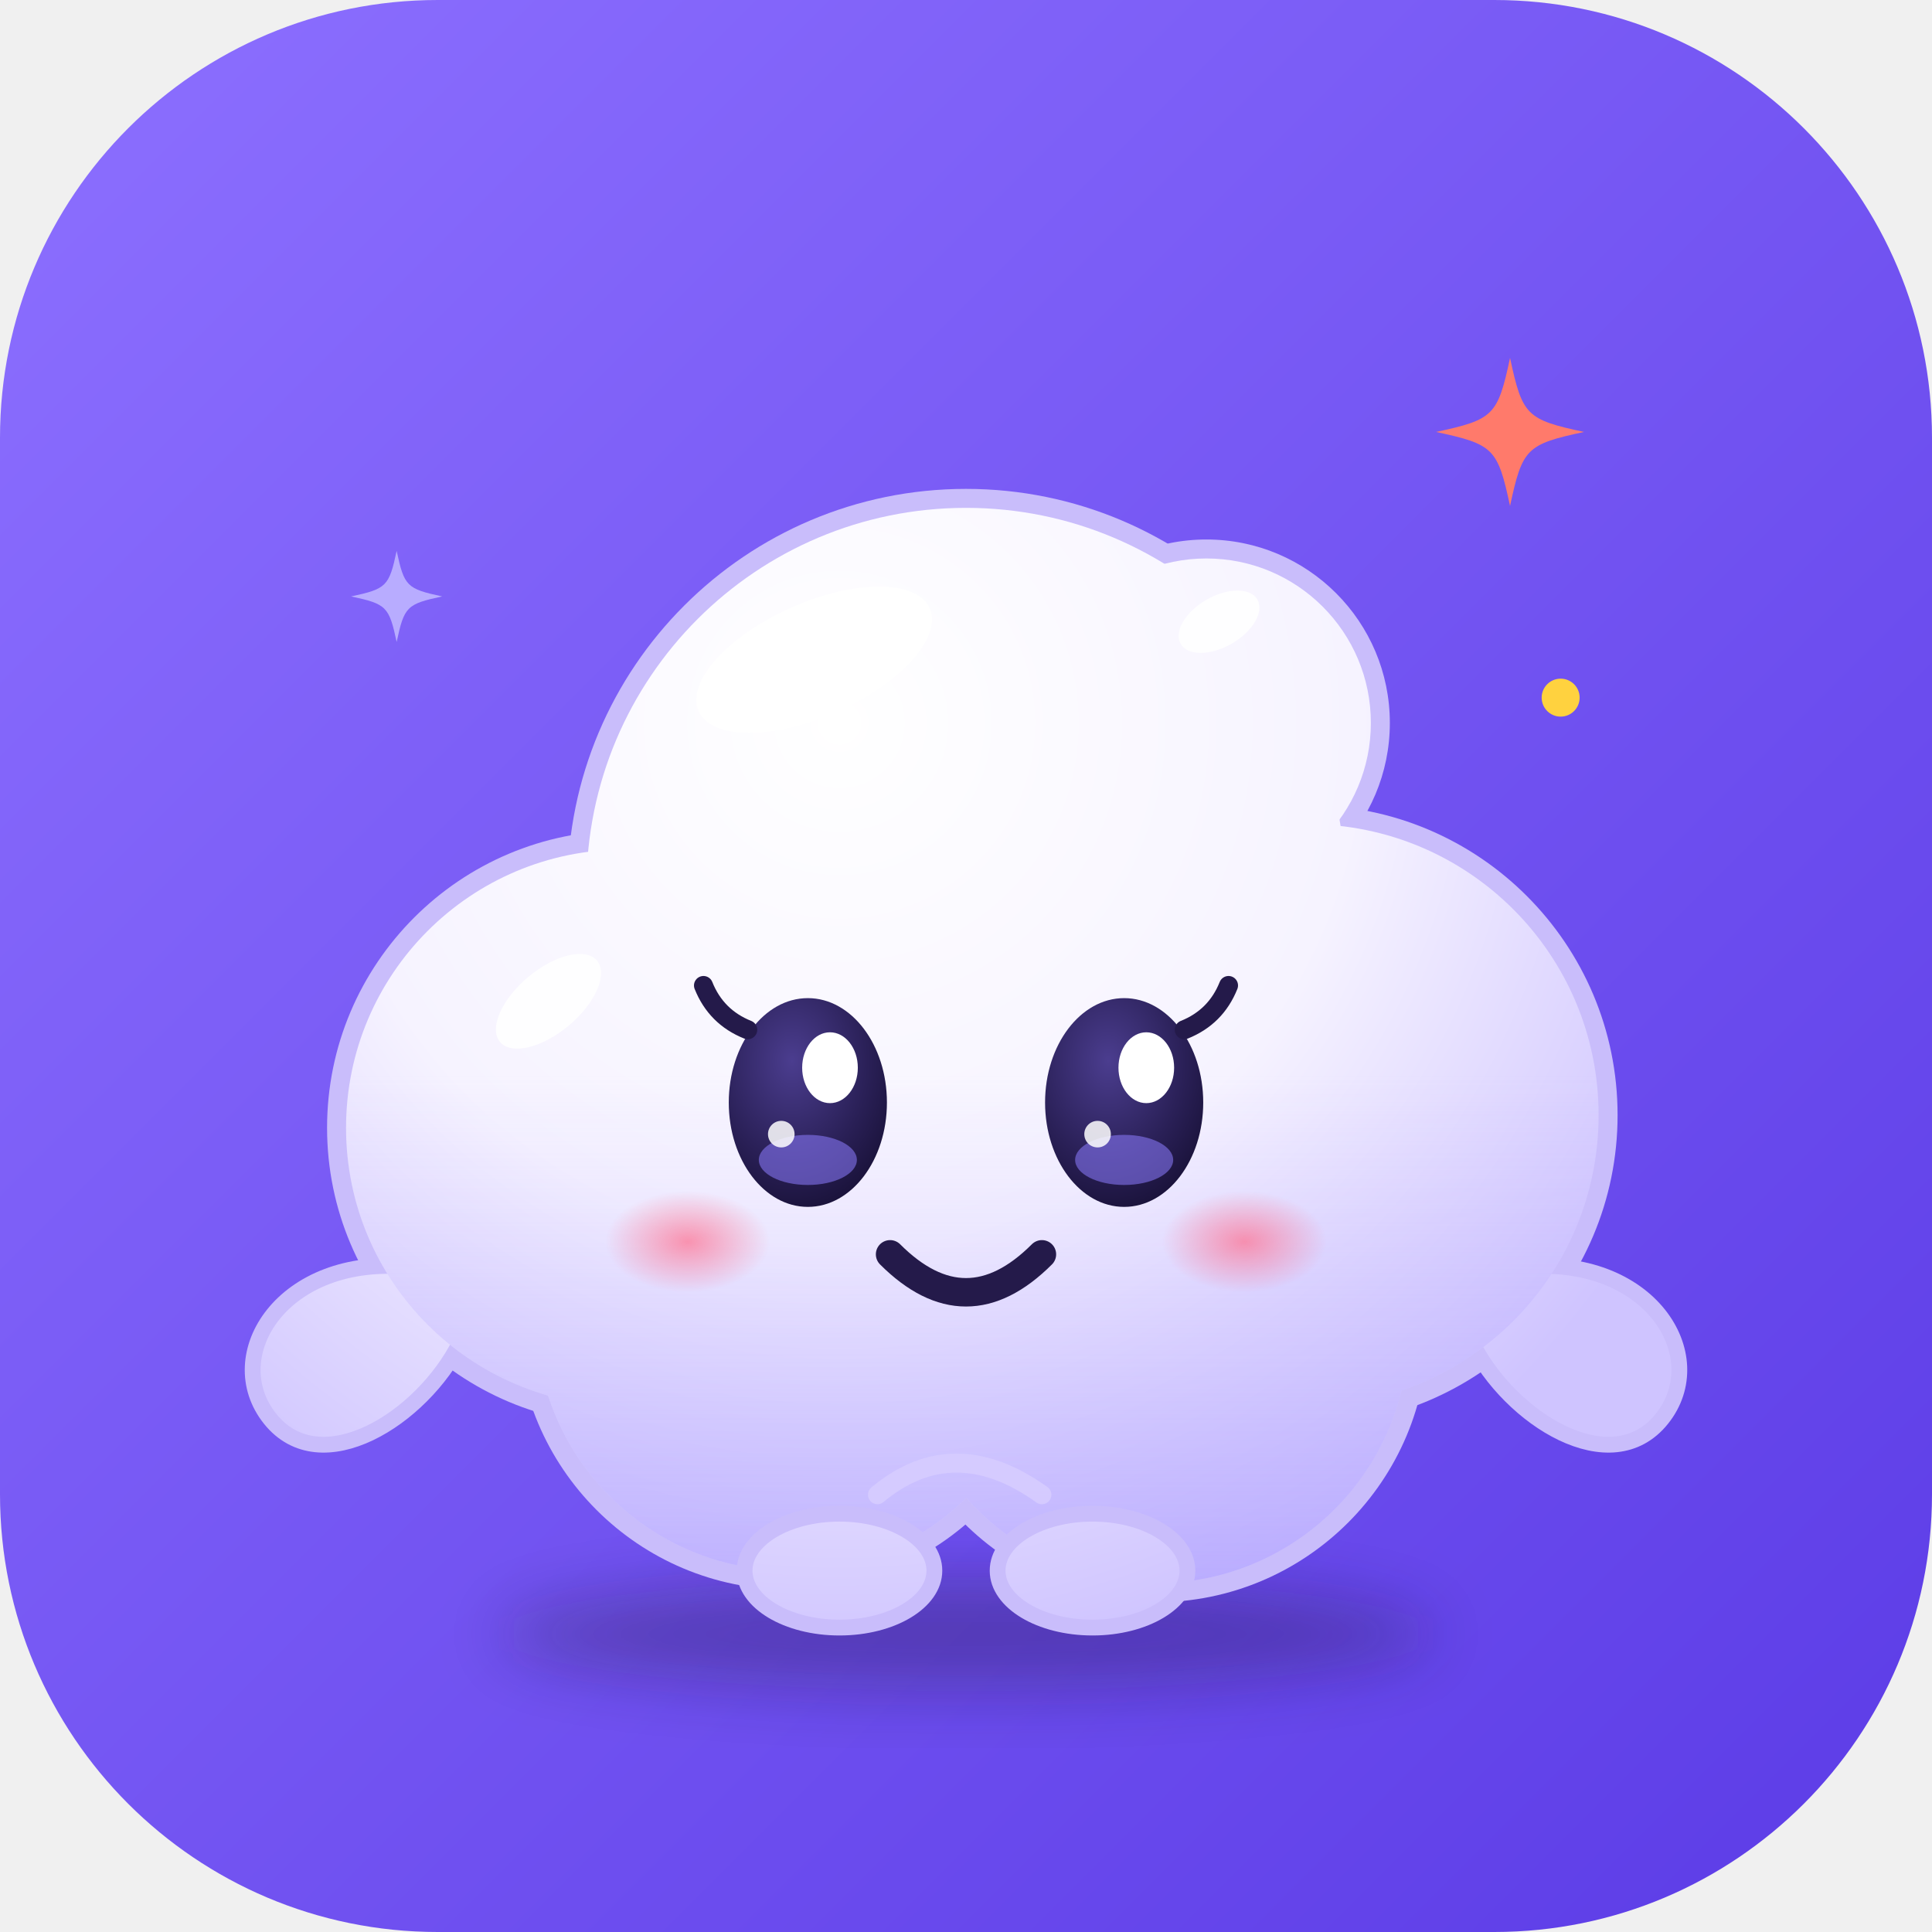
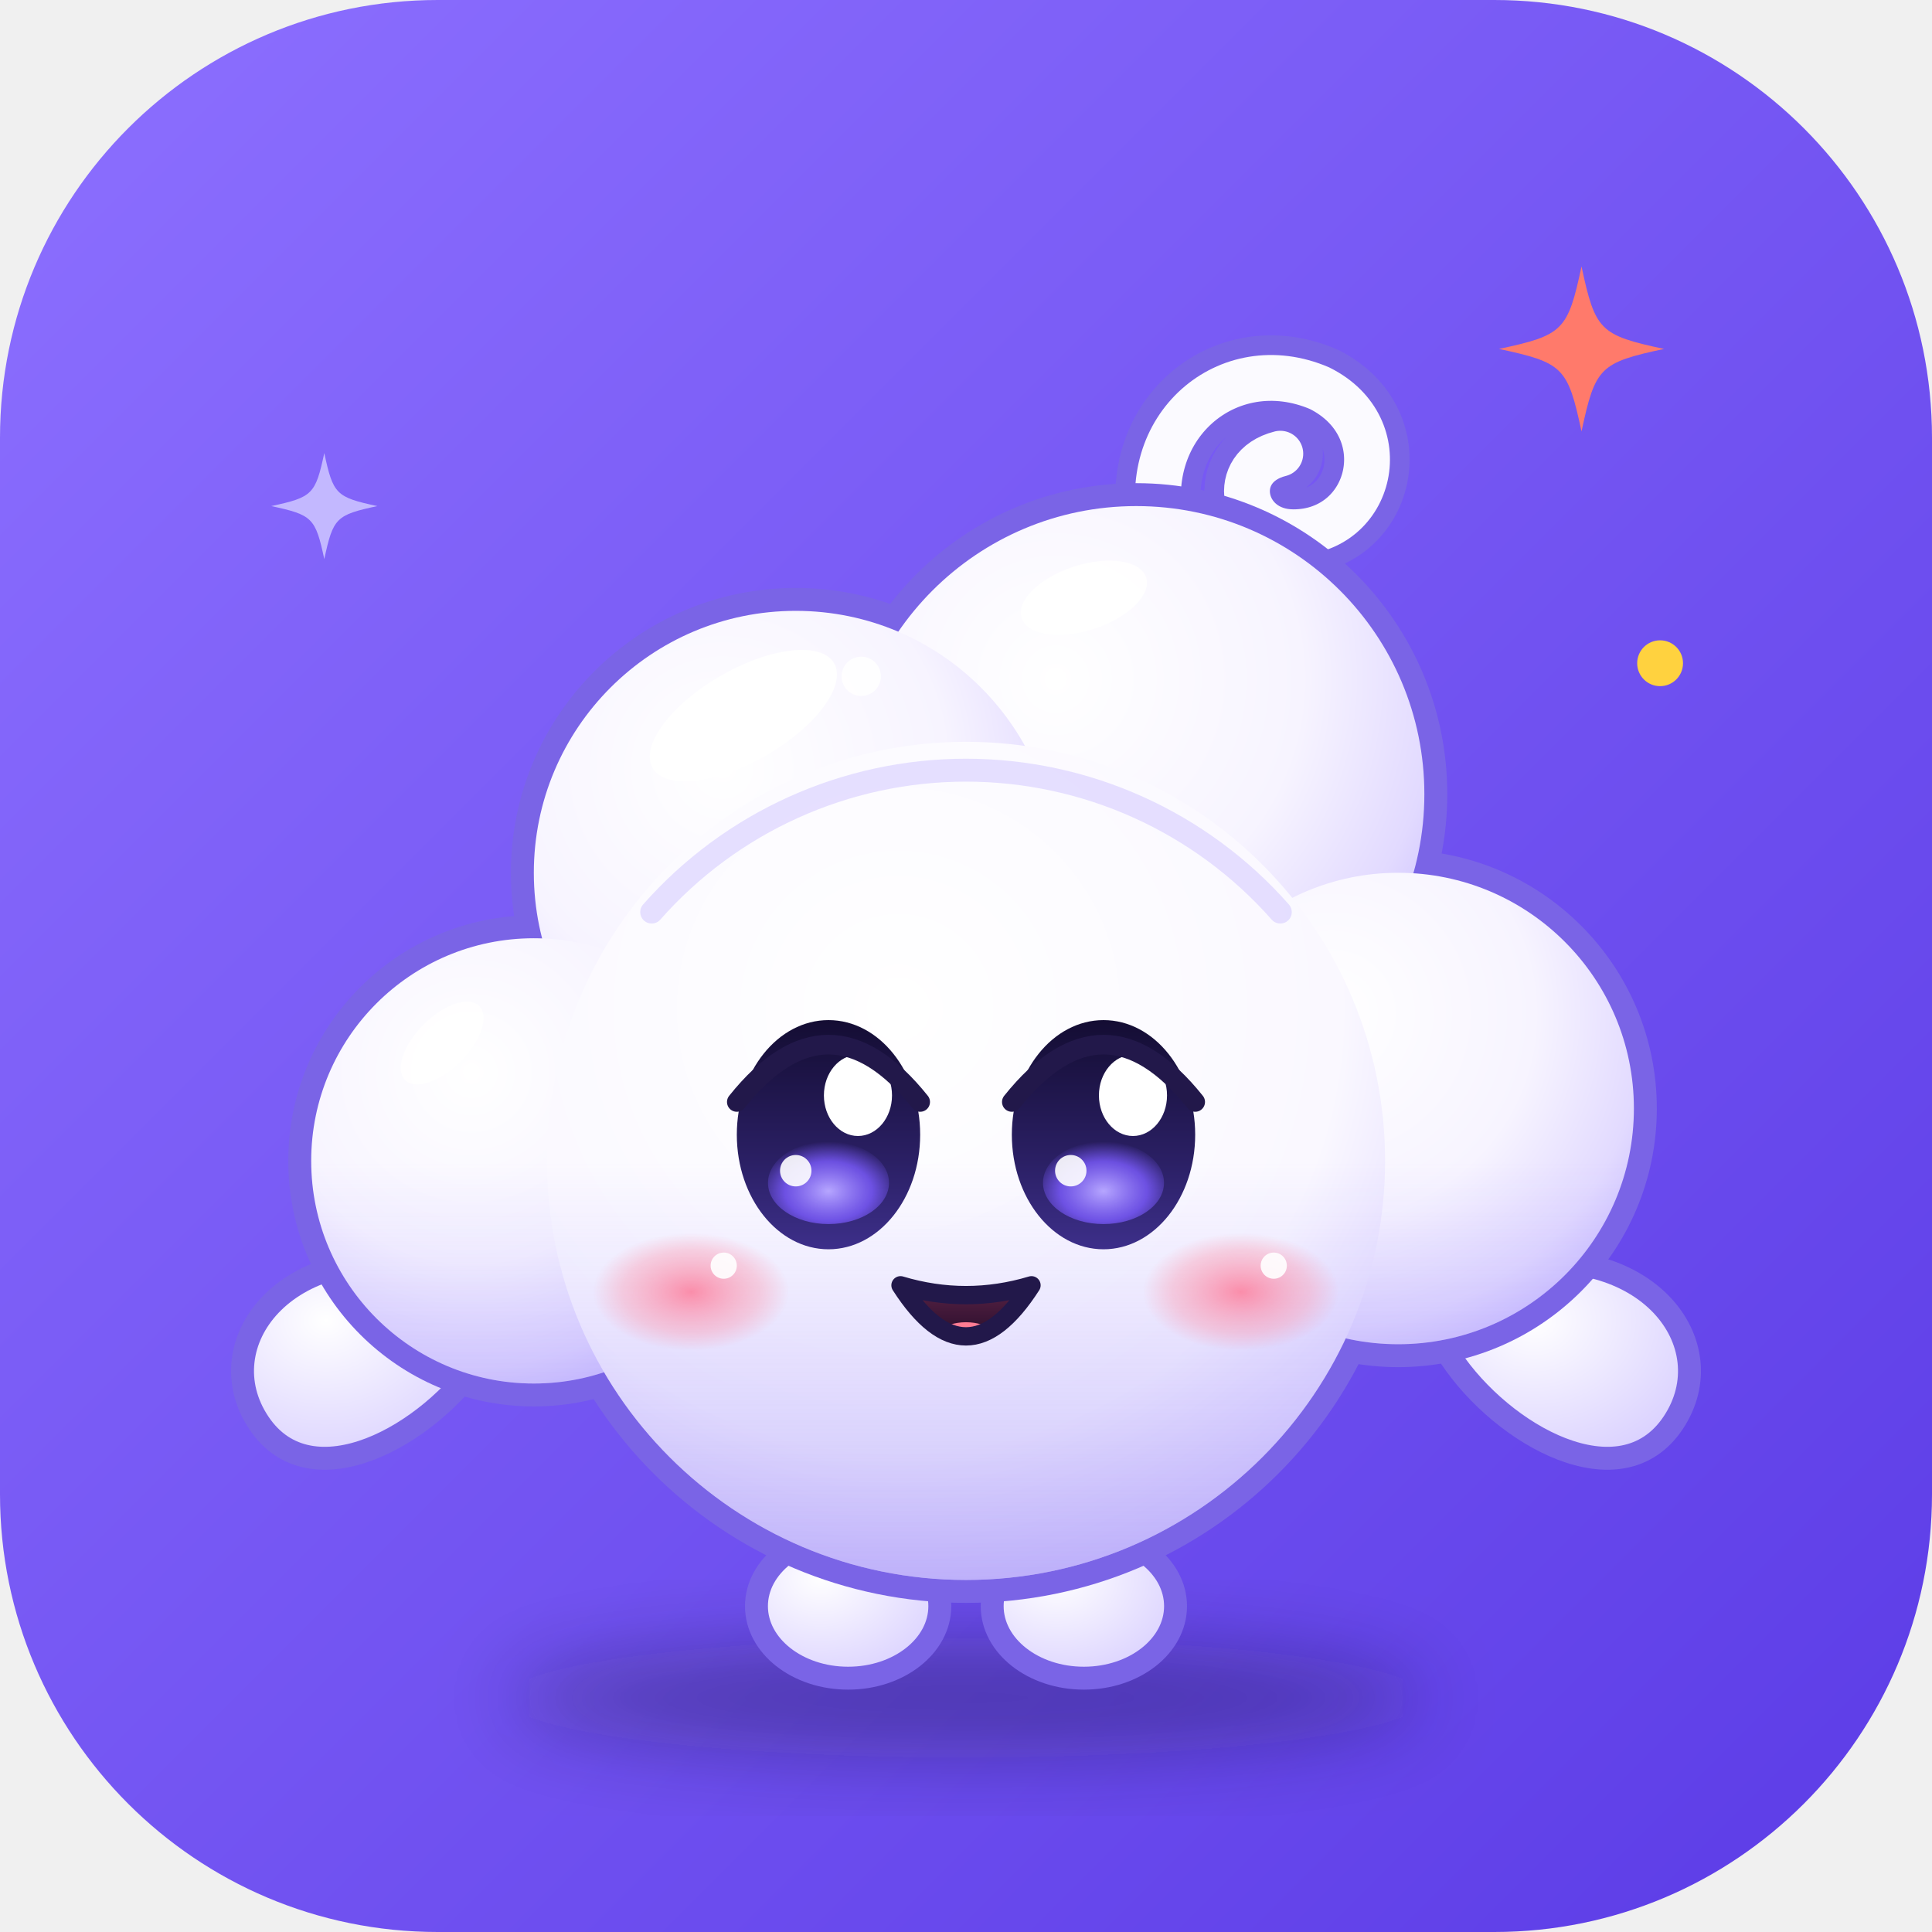
<svg xmlns="http://www.w3.org/2000/svg" viewBox="0 0 512 512">
  <defs>
    <linearGradient id="iconbg" x1="0" y1="0" x2="1" y2="1">
      <stop offset="0" stop-color="#8d70ff" />
      <stop offset="1" stop-color="#5b3be6" />
    </linearGradient>
  </defs>
  <rect width="512" height="512" rx="116" fill="url(#iconbg)" />
-   <svg x="28" y="34" width="456" height="456" viewBox="-16 -34 272 272">
+   <svg x="20" y="30" width="472" height="472" viewBox="-16 -30 272 272">
    <defs>
-       <radialGradient id="pf1body" gradientUnits="userSpaceOnUse" cx="100" cy="60" r="150">
+       <radialGradient id="pf1puff" cx=".36" cy=".3" r=".78">
        <stop offset="0" stop-color="#ffffff" />
-         <stop offset=".55" stop-color="#f6f3ff" />
-         <stop offset="1" stop-color="#cfc4ff" />
+         <stop offset=".55" stop-color="#f7f4ff" />
+         <stop offset=".85" stop-color="#e2daff" />
+         <stop offset="1" stop-color="#cdc1ff" />
      </radialGradient>
-       <linearGradient id="pf1shadow" x1="0" y1="0" x2="0" y2="1">
-         <stop offset=".55" stop-color="#b9abff" stop-opacity="0" />
-         <stop offset="1" stop-color="#9d8cff" stop-opacity=".55" />
+       <radialGradient id="pf1face" cx=".42" cy=".32" r=".75">
+         <stop offset="0" stop-color="#ffffff" />
+         <stop offset=".7" stop-color="#faf8ff" />
+         <stop offset=".92" stop-color="#e6dfff" />
+         <stop offset="1" stop-color="#d3c8ff" />
+       </radialGradient>
+       <radialGradient id="pf1limb" cx=".35" cy=".3" r=".85">
+         <stop offset="0" stop-color="#ffffff" />
+         <stop offset="1" stop-color="#d6ccff" />
+       </radialGradient>
+       <linearGradient id="pf1shade" x1="0" y1="0" x2="0" y2="1">
+         <stop offset=".62" stop-color="#8f7cff" stop-opacity="0" />
+         <stop offset="1" stop-color="#7c64f0" stop-opacity=".5" />
      </linearGradient>
-       <radialGradient id="pf1eye" cx="40%" cy="30%" r="80%">
-         <stop offset="0" stop-color="#4b3d8f" />
-         <stop offset=".6" stop-color="#2a2057" />
-         <stop offset="1" stop-color="#160f33" />
+       <linearGradient id="pf1eye" x1="0" y1="0" x2="0" y2="1">
+         <stop offset="0" stop-color="#140d33" />
+         <stop offset=".6" stop-color="#2a1f63" />
+         <stop offset="1" stop-color="#3d2f8a" />
+       </linearGradient>
+       <radialGradient id="pf1iris" cx=".5" cy=".6" r=".6">
+         <stop offset="0" stop-color="#b6a6ff" />
+         <stop offset=".6" stop-color="#7c5cff" stop-opacity=".8" />
+         <stop offset="1" stop-color="#7c5cff" stop-opacity="0" />
      </radialGradient>
      <radialGradient id="pf1blush">
-         <stop offset="0" stop-color="#ff6f8e" stop-opacity=".7" />
-         <stop offset="1" stop-color="#ff6f8e" stop-opacity="0" />
+         <stop offset="0" stop-color="#ff6f8e" stop-opacity=".75" />
+         <stop offset=".7" stop-color="#ff8fa6" stop-opacity=".35" />
+         <stop offset="1" stop-color="#ff8fa6" stop-opacity="0" />
      </radialGradient>
      <linearGradient id="pf1mouth" x1="0" y1="0" x2="0" y2="1">
        <stop offset="0" stop-color="#5a2346" />
-         <stop offset="1" stop-color="#2e1030" />
+         <stop offset="1" stop-color="#2a0e2c" />
      </linearGradient>
      <linearGradient id="pf1heart" x1="0" y1="0" x2="0" y2="1">
-         <stop offset="0" stop-color="#ff7a9a" />
+         <stop offset="0" stop-color="#ff86a3" />
        <stop offset="1" stop-color="#ff2457" />
      </linearGradient>
      <linearGradient id="pf1shades" x1="0" y1="0" x2="0" y2="1">
-         <stop offset="0" stop-color="#3a2f6e" />
-         <stop offset="1" stop-color="#0e0a1c" />
+         <stop offset="0" stop-color="#3d3175" />
+         <stop offset="1" stop-color="#0b0818" />
      </linearGradient>
      <linearGradient id="pf1hat" x1="0" y1="0" x2="1" y2="1">
-         <stop offset="0" stop-color="#ff9a8a" />
-         <stop offset="1" stop-color="#ff5d6b" />
+         <stop offset="0" stop-color="#ffa292" />
+         <stop offset="1" stop-color="#ff5466" />
      </linearGradient>
      <filter id="pf1blur" x="-50%" y="-50%" width="200%" height="200%">
-         <feGaussianBlur stdDeviation="5" />
+         <feGaussianBlur stdDeviation="6" />
      </filter>
      <clipPath id="pf1clip">
-         <circle cx="120" cy="86" r="60" />
-         <circle cx="66" cy="124" r="44" />
-         <circle cx="174" cy="122" r="46" />
-         <circle cx="92" cy="154" r="40" />
-         <circle cx="150" cy="156" r="40" />
-         <circle cx="158" cy="60" r="26" />
-         <rect x="52" y="118" width="136" height="56" rx="28" />
+         <circle cx="146" cy="74" r="44" />
+         <circle cx="94" cy="86" r="40" />
+         <circle cx="186" cy="122" r="36" />
+         <circle cx="54" cy="130" r="34" />
+         <circle cx="120" cy="130" r="64" />
      </clipPath>
    </defs>
-     <ellipse cx="120" cy="204" rx="74" ry="9" fill="#120c2a" opacity=".28" filter="url(#pf1blur)" />
-     <g fill="#c9bdfb">
-       <circle cx="120" cy="86" r="63" />
-       <circle cx="66" cy="124" r="47" />
-       <circle cx="174" cy="122" r="49" />
-       <circle cx="92" cy="154" r="43" />
-       <circle cx="150" cy="156" r="43" />
-       <circle cx="158" cy="60" r="29" />
-       <rect x="49" y="118" width="142" height="59" rx="31" />
+     <ellipse cx="120" cy="212" rx="70" ry="9" fill="#0c0820" opacity=".3" filter="url(#pf1blur)" />
+     <g fill="url(#pf1limb)" stroke="#7a64e6" stroke-width="3.5">
+       <ellipse cx="102" cy="198" rx="14" ry="11" />
+       <ellipse cx="138" cy="198" rx="14" ry="11" />
    </g>
-     <path d="M32 146 C12 144 2 160 10 170 C18 180 34 170 40 158Z" fill="url(#pf1body)" stroke="#c9bdfb" stroke-width="2.5" />
-     <path d="M208 146 C228 144 238 160 230 170 C222 180 206 170 200 158Z" fill="url(#pf1body)" stroke="#c9bdfb" stroke-width="2.5" />
-     <g fill="url(#pf1body)">
-       <circle cx="120" cy="86" r="60" />
-       <circle cx="66" cy="124" r="44" />
-       <circle cx="174" cy="122" r="46" />
-       <circle cx="92" cy="154" r="40" />
-       <circle cx="150" cy="156" r="40" />
-       <circle cx="158" cy="60" r="26" />
-       <rect x="52" y="118" width="136" height="56" rx="28" />
+     <path d="M38 146 C16 142 4 158 12 170 C20 182 38 172 46 160Z" fill="url(#pf1limb)" stroke="#7a64e6" stroke-width="3.5" stroke-linejoin="round" />
+     <path d="M202 146 C224 142 236 158 228 170 C220 182 202 172 194 160Z" fill="url(#pf1limb)" stroke="#7a64e6" stroke-width="3.5" stroke-linejoin="round" />
+     <path d="M150 34 C146 18 160 6 174 12 C186 18 182 34 170 34 C162 34 160 24 168 22" fill="none" stroke="#7a64e6" stroke-width="13" stroke-linecap="round" />
+     <path d="M150 34 C146 18 160 6 174 12 C186 18 182 34 170 34 C162 34 160 24 168 22" fill="none" stroke="#fbfaff" stroke-width="7" stroke-linecap="round" />
+     <g fill="#7a64e6">
+       <circle cx="146" cy="74" r="47.5" />
+       <circle cx="94" cy="86" r="43.5" />
+       <circle cx="186" cy="122" r="39.5" />
+       <circle cx="54" cy="130" r="37.5" />
+       <circle cx="120" cy="130" r="67.5" />
+     </g>
+     <g>
+       <circle cx="146" cy="74" r="44" fill="url(#pf1puff)" />
+       <circle cx="94" cy="86" r="40" fill="url(#pf1puff)" />
+       <circle cx="186" cy="122" r="36" fill="url(#pf1puff)" />
+       <circle cx="54" cy="130" r="34" fill="url(#pf1puff)" />
    </g>
    <g clip-path="url(#pf1clip)">
-       <rect x="0" y="0" width="240" height="210" fill="url(#pf1shadow)" />
-       <g fill="none" stroke="#d6ccff" stroke-width="3" stroke-linecap="round" opacity=".9">
-         <path d="M106 182 Q118 172 132 182" />
-       </g>
-       <g fill="#ffffff" opacity=".9">
-         <ellipse cx="96" cy="50" rx="20" ry="9" transform="rotate(-24 96 50)" />
-         <ellipse cx="54" cy="104" rx="10" ry="5" transform="rotate(-40 54 104)" />
-         <ellipse cx="160" cy="44" rx="7" ry="4" transform="rotate(-30 160 44)" />
+       <circle cx="120" cy="130" r="64" fill="url(#pf1face)" />
+       <path d="M72 92 A64 64 0 0 1 168 92" fill="none" stroke="#c9bdff" stroke-width="3.5" stroke-linecap="round" opacity=".45" />
+       <rect x="-20" y="0" width="280" height="210" fill="url(#pf1shade)" />
+       <g fill="#fff">
+         <ellipse cx="86" cy="62" rx="16" ry="7" transform="rotate(-30 86 62)" opacity=".95" />
+         <ellipse cx="138" cy="44" rx="10" ry="5" transform="rotate(-18 138 44)" opacity=".9" />
+         <ellipse cx="40" cy="112" rx="8" ry="4" transform="rotate(-45 40 112)" opacity=".85" />
+         <circle cx="104" cy="56" r="3" opacity=".9" />
      </g>
    </g>
-     <g fill="url(#pf1body)" stroke="#c9bdfb" stroke-width="2.5">
-       <ellipse cx="100" cy="194" rx="15" ry="9" />
-       <ellipse cx="140" cy="194" rx="15" ry="9" />
-     </g>
-     <ellipse cx="76" cy="142" rx="13" ry="8" fill="url(#pf1blush)" />
-     <ellipse cx="164" cy="142" rx="13" ry="8" fill="url(#pf1blush)" />
-     <ellipse cx="95" cy="120" rx="12.5" ry="16.5" fill="url(#pf1eye)" />
-     <ellipse cx="95" cy="129.075" rx="7.75" ry="3.96" fill="#8d7cff" opacity=".55" />
-     <ellipse cx="98.5" cy="114.5" rx="4.4" ry="5.6" fill="#fff" />
-     <circle cx="90.8" cy="125" r="2.1" fill="#fff" opacity=".85" />
-     <path d="M85.5 108.5 q-5 -2 -7 -7" fill="none" stroke="#241a4a" stroke-width="3" stroke-linecap="round" />
-     <ellipse cx="145" cy="120" rx="12.5" ry="16.5" fill="url(#pf1eye)" />
-     <ellipse cx="145" cy="129.075" rx="7.75" ry="3.96" fill="#8d7cff" opacity=".55" />
-     <ellipse cx="148.5" cy="114.5" rx="4.4" ry="5.6" fill="#fff" />
-     <circle cx="140.8" cy="125" r="2.1" fill="#fff" opacity=".85" />
-     <path d="M154.5 108.5 q5 -2 7 -7" fill="none" stroke="#241a4a" stroke-width="3" stroke-linecap="round" />
-     <path d="M108 144 Q120 156 132 144" fill="none" stroke="#241a4a" stroke-width="4.5" stroke-linecap="round" />
-     <path d="M206 2.3 C207.95 11.4 208.6 12.05 217.7 14 C208.6 15.95 207.95 16.6 206 25.7 C204.05 16.6 203.4 15.95 194.3 14 C203.4 12.05 204.05 11.4 206 2.3Z" fill="#ff7a6b" />
-     <path d="M30 32.8 C31.2 38.4 31.6 38.8 37.2 40 C31.6 41.2 31.2 41.6 30 47.2 C28.8 41.6 28.4 41.2 22.8 40 C28.4 38.8 28.8 38.4 30 32.8Z" fill="#b8acff" />
-     <circle cx="214" cy="56" r="3" fill="#ffd23f" />
+     <ellipse cx="78" cy="150" rx="15" ry="9" fill="url(#pf1blush)" />
+     <ellipse cx="162" cy="150" rx="15" ry="9" fill="url(#pf1blush)" />
+     <circle cx="83" cy="146" r="2" fill="#fff" opacity=".9" />
+     <circle cx="167" cy="146" r="2" fill="#fff" opacity=".9" />
+     <ellipse cx="99" cy="126" rx="14" ry="17.5" fill="url(#pf1eye)" />
+     <ellipse cx="99" cy="133.35" rx="9.24" ry="6.3" fill="url(#pf1iris)" />
+     <ellipse cx="103.5" cy="120" rx="5.2" ry="6.2" fill="#fff" />
+     <circle cx="94" cy="131.5" r="2.4" fill="#fff" opacity=".9" />
+     <path d="M85 121 Q99 103.5 113 121" fill="none" stroke="#22184a" stroke-width="3" stroke-linecap="round" />
+     <ellipse cx="141" cy="126" rx="14" ry="17.5" fill="url(#pf1eye)" />
+     <ellipse cx="141" cy="133.35" rx="9.24" ry="6.3" fill="url(#pf1iris)" />
+     <ellipse cx="145.5" cy="120" rx="5.2" ry="6.2" fill="#fff" />
+     <circle cx="136" cy="131.5" r="2.4" fill="#fff" opacity=".9" />
+     <path d="M127 121 Q141 103.5 155 121" fill="none" stroke="#22184a" stroke-width="3" stroke-linecap="round" />
+     <clipPath id="pf1mc">
+       <path d="M110 149 Q120 164.6 130 149 Q120 152 110 149Z" />
+     </clipPath>
+     <path d="M110 149 Q120 164.6 130 149 Q120 152 110 149Z" fill="url(#pf1mouth)" />
+     <ellipse cx="120" cy="159.2" rx="6.2" ry="4.56" fill="#ff7c93" clip-path="url(#pf1mc)" />
+     <path d="M110 149 Q120 164.6 130 149 Q120 152 110 149Z" fill="none" stroke="#22184a" stroke-width="2.8" stroke-linejoin="round" />
+     <path d="M214 -6.6 C216.1 3.2 216.8 3.9 226.6 6 C216.8 8.1 216.1 8.8 214 18.6 C211.9 8.8 211.2 8.1 201.4 6 C211.2 3.9 211.9 3.2 214 -6.6Z" fill="#ff7a6b" />
+     <path d="M22 21.9 C23.35 28.2 23.8 28.65 30.1 30 C23.8 31.35 23.35 31.8 22 38.1 C20.65 31.8 20.2 31.35 13.9 30 C20.2 28.65 20.65 28.2 22 21.9Z" fill="#c3b8ff" />
+     <circle cx="226" cy="54" r="3.5" fill="#ffd23f" />
  </svg>
</svg>
